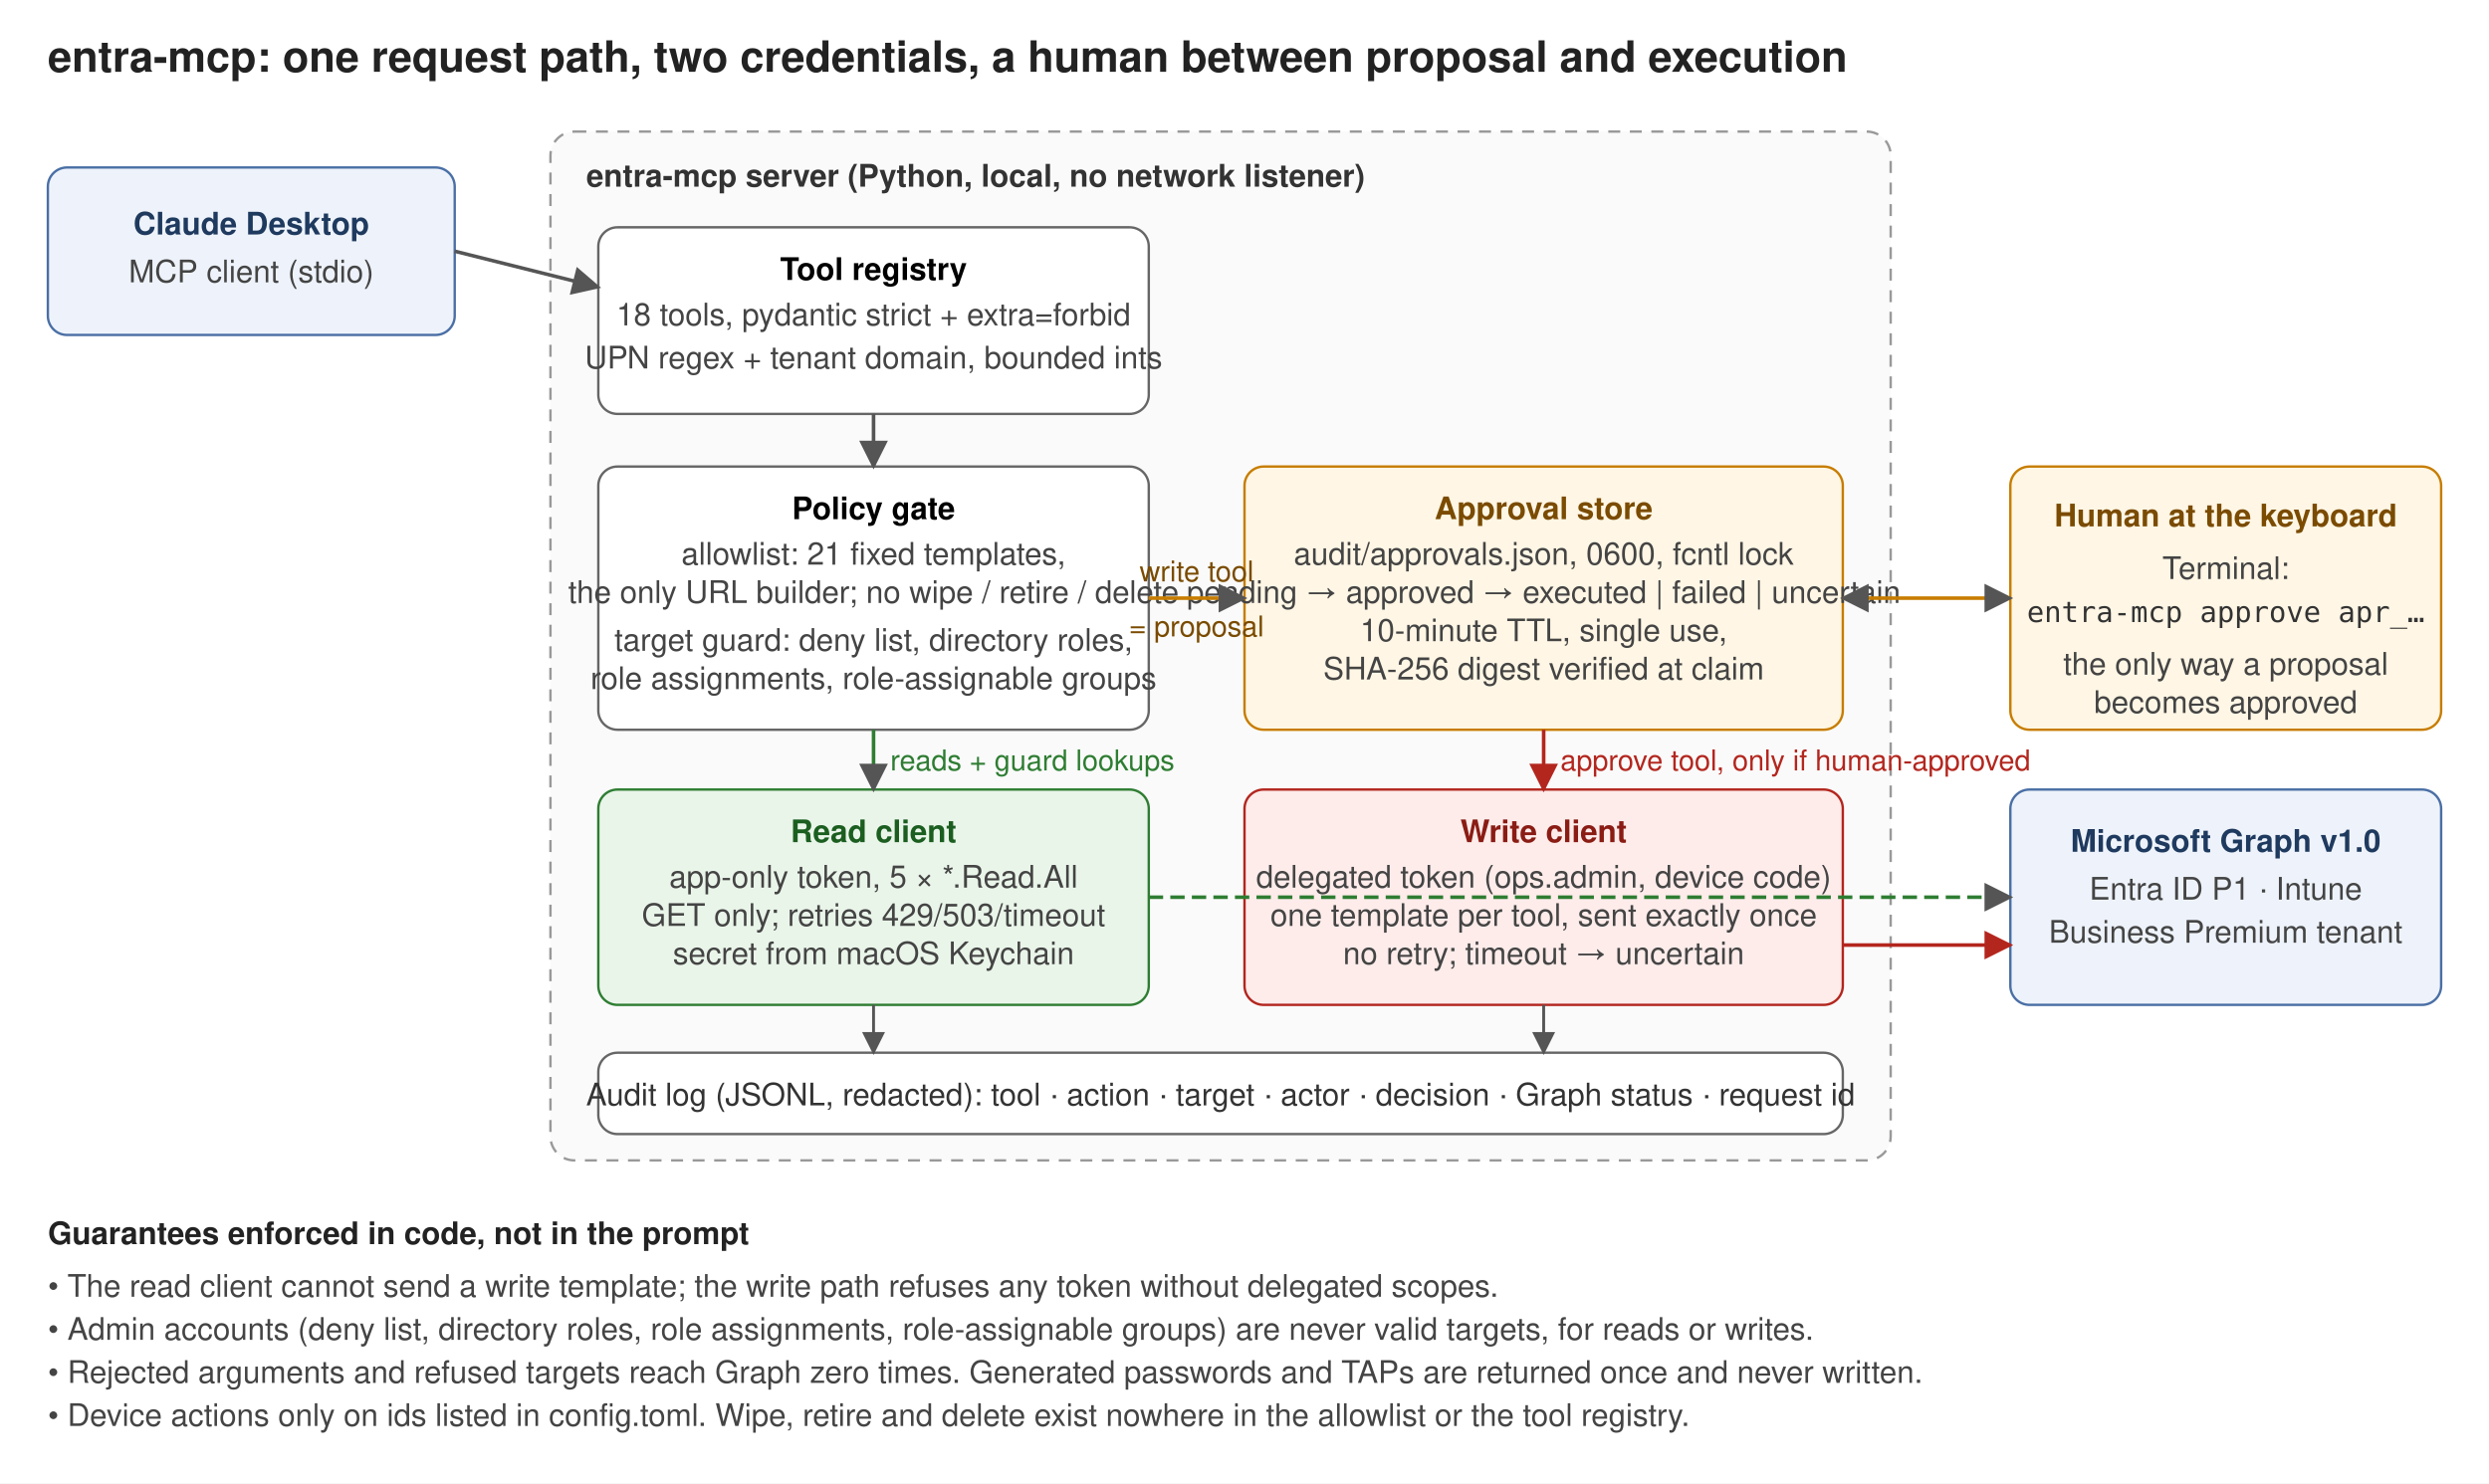
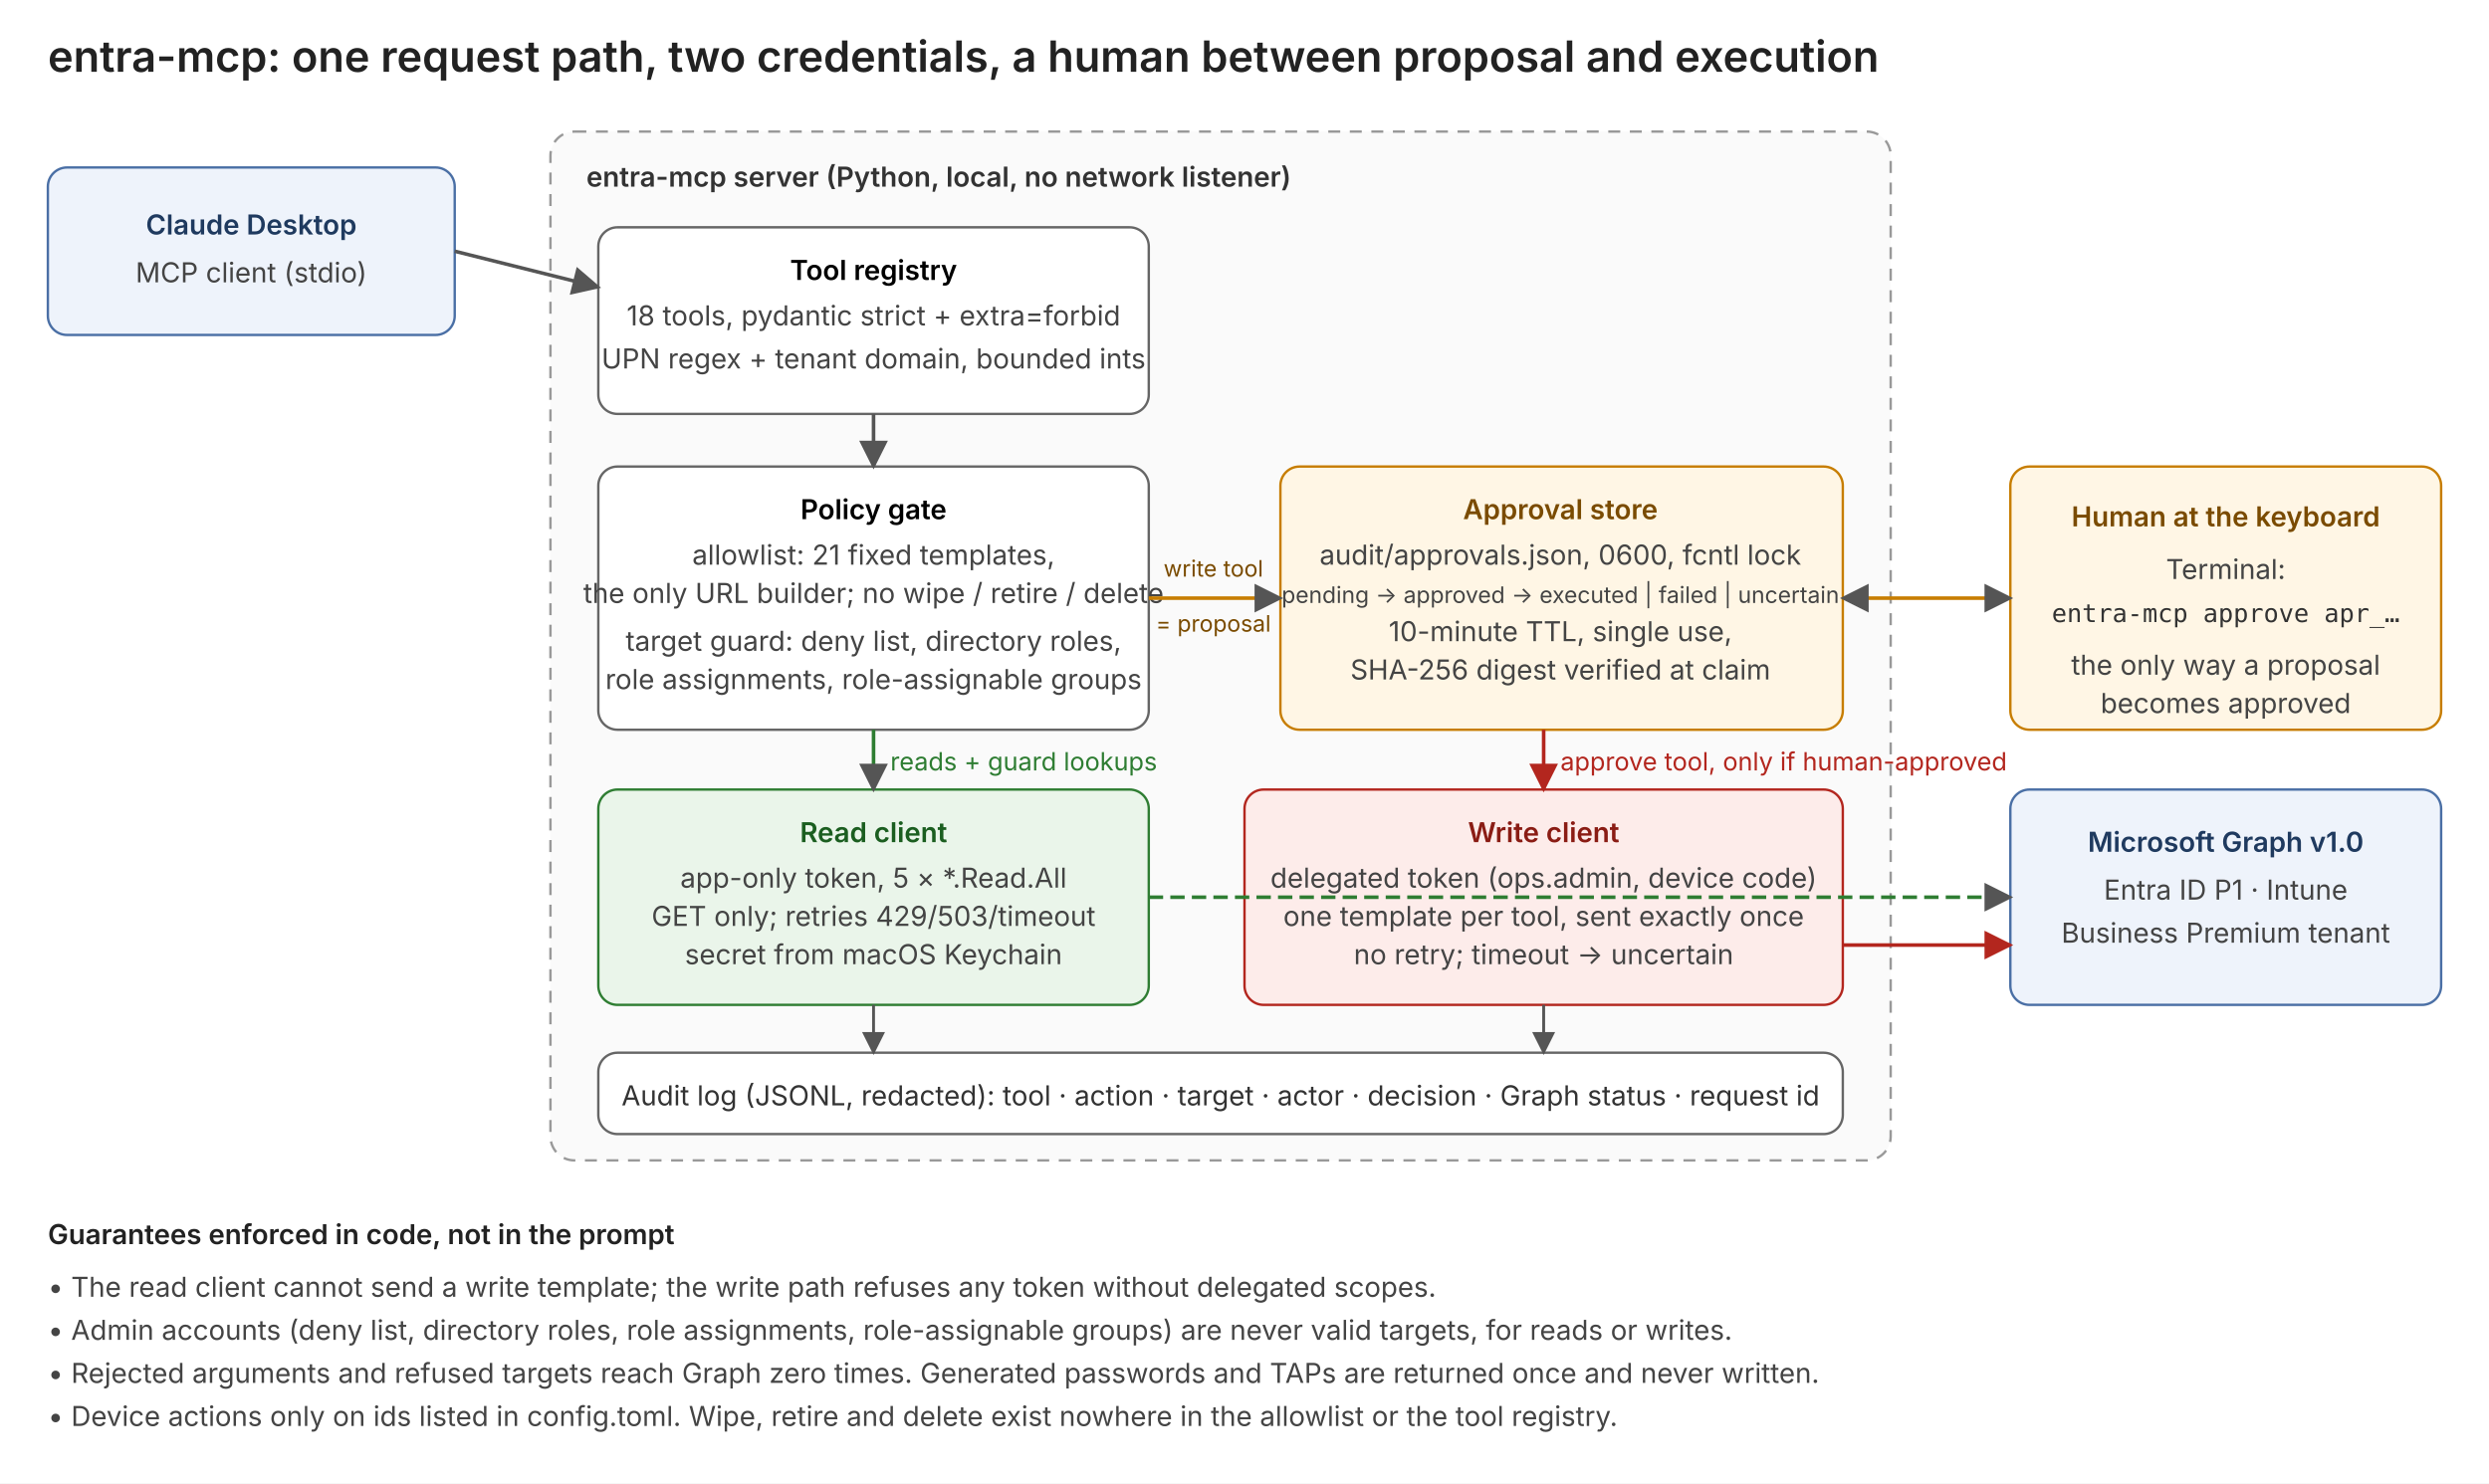
- <svg xmlns="http://www.w3.org/2000/svg" width="1040" height="620" viewBox="0 0 1040 620" font-family="-apple-system, Segoe UI, Helvetica, Arial, sans-serif" font-size="13">
+ <svg xmlns="http://www.w3.org/2000/svg" width="1040" height="620" viewBox="0 0 1040 620" font-family="Inter, -apple-system, Segoe UI, Helvetica, Arial, sans-serif" font-size="11.5">
  <defs>
    <marker id="a" viewBox="0 0 10 10" refX="9" refY="5" markerWidth="8" markerHeight="8" orient="auto-start-reverse">
      <path d="M0,0 L10,5 L0,10 z" fill="#555" />
    </marker>
    <marker id="r" viewBox="0 0 10 10" refX="9" refY="5" markerWidth="8" markerHeight="8" orient="auto-start-reverse">
      <path d="M0,0 L10,5 L0,10 z" fill="#b3261e" />
    </marker>
  </defs>
  <rect width="1040" height="620" fill="#ffffff" />
  <text x="20" y="30" font-size="18" font-weight="600" fill="#222">entra-mcp: one request path, two credentials, a human between proposal and execution</text>
  <rect x="20" y="70" width="170" height="70" rx="8" fill="#eef3fb" stroke="#4a6fa5" />
  <text x="105" y="98" text-anchor="middle" font-weight="600" fill="#1f3a5f">Claude Desktop</text>
  <text x="105" y="118" text-anchor="middle" fill="#444">MCP client (stdio)</text>
  <rect x="230" y="55" width="560" height="430" rx="10" fill="#fafafa" stroke="#999" stroke-dasharray="5 4" />
  <text x="245" y="78" font-weight="600" fill="#333">entra-mcp server (Python, local, no network listener)</text>
  <rect x="250" y="95" width="230" height="78" rx="8" fill="#fff" stroke="#666" />
  <text x="365" y="117" text-anchor="middle" font-weight="600">Tool registry</text>
  <text x="365" y="136" text-anchor="middle" fill="#444">18 tools, pydantic strict + extra=forbid</text>
  <text x="365" y="154" text-anchor="middle" fill="#444">UPN regex + tenant domain, bounded ints</text>
  <rect x="250" y="195" width="230" height="110" rx="8" fill="#fff" stroke="#666" />
  <text x="365" y="217" text-anchor="middle" font-weight="600">Policy gate</text>
  <text x="365" y="236" text-anchor="middle" fill="#444">allowlist: 21 fixed templates,</text>
  <text x="365" y="252" text-anchor="middle" fill="#444">the only URL builder; no wipe / retire / delete</text>
  <text x="365" y="272" text-anchor="middle" fill="#444">target guard: deny list, directory roles,</text>
  <text x="365" y="288" text-anchor="middle" fill="#444">role assignments, role-assignable groups</text>
-   <rect x="520" y="195" width="250" height="110" rx="8" fill="#fff6e5" stroke="#c77d00" />
-   <text x="645" y="217" text-anchor="middle" font-weight="600" fill="#7a4b00">Approval store</text>
-   <text x="645" y="236" text-anchor="middle" fill="#444">audit/approvals.json, 0600, fcntl lock</text>
-   <text x="645" y="252" text-anchor="middle" fill="#444">pending → approved → executed | failed | uncertain</text>
-   <text x="645" y="268" text-anchor="middle" fill="#444">10-minute TTL, single use,</text>
-   <text x="645" y="284" text-anchor="middle" fill="#444">SHA-256 digest verified at claim</text>
+   <rect x="535" y="195" width="235" height="110" rx="8" fill="#fff6e5" stroke="#c77d00" />
+   <text x="652" y="217" text-anchor="middle" font-weight="600" fill="#7a4b00">Approval store</text>
+   <text x="652" y="236" text-anchor="middle" fill="#444">audit/approvals.json, 0600, fcntl lock</text>
+   <text x="652" y="252" text-anchor="middle" fill="#444" font-size="9.5">pending → approved → executed | failed | uncertain</text>
+   <text x="652" y="268" text-anchor="middle" fill="#444">10-minute TTL, single use,</text>
+   <text x="652" y="284" text-anchor="middle" fill="#444">SHA-256 digest verified at claim</text>
  <rect x="250" y="330" width="230" height="90" rx="8" fill="#eaf5ea" stroke="#2e7d32" />
  <text x="365" y="352" text-anchor="middle" font-weight="600" fill="#1b5e20">Read client</text>
  <text x="365" y="371" text-anchor="middle" fill="#444">app-only token, 5 × *.Read.All</text>
  <text x="365" y="387" text-anchor="middle" fill="#444">GET only; retries 429/503/timeout</text>
  <text x="365" y="403" text-anchor="middle" fill="#444">secret from macOS Keychain</text>
  <rect x="520" y="330" width="250" height="90" rx="8" fill="#fdecea" stroke="#b3261e" />
  <text x="645" y="352" text-anchor="middle" font-weight="600" fill="#8a1c14">Write client</text>
  <text x="645" y="371" text-anchor="middle" fill="#444">delegated token (ops.admin, device code)</text>
  <text x="645" y="387" text-anchor="middle" fill="#444">one template per tool, sent exactly once</text>
  <text x="645" y="403" text-anchor="middle" fill="#444">no retry; timeout → uncertain</text>
  <rect x="250" y="440" width="520" height="34" rx="8" fill="#fff" stroke="#666" />
  <text x="510" y="462" text-anchor="middle" fill="#333">Audit log (JSONL, redacted): tool · action · target · actor · decision · Graph status · request id</text>
  <rect x="840" y="330" width="180" height="90" rx="8" fill="#eef3fb" stroke="#4a6fa5" />
  <text x="930" y="356" text-anchor="middle" font-weight="600" fill="#1f3a5f">Microsoft Graph v1.0</text>
  <text x="930" y="376" text-anchor="middle" fill="#444">Entra ID P1 · Intune</text>
  <text x="930" y="394" text-anchor="middle" fill="#444">Business Premium tenant</text>
  <rect x="840" y="195" width="180" height="110" rx="8" fill="#fff6e5" stroke="#c77d00" />
  <text x="930" y="220" text-anchor="middle" font-weight="600" fill="#7a4b00">Human at the keyboard</text>
  <text x="930" y="242" text-anchor="middle" fill="#444">Terminal:</text>
-   <text x="930" y="260" text-anchor="middle" font-family="Menlo, monospace" font-size="12" fill="#333">entra-mcp approve apr_…</text>
+   <text x="930" y="260" text-anchor="middle" font-family="Menlo, monospace" font-size="10.5" fill="#333">entra-mcp approve apr_…</text>
  <text x="930" y="282" text-anchor="middle" fill="#444">the only way a proposal</text>
  <text x="930" y="298" text-anchor="middle" fill="#444">becomes approved</text>
  <line x1="190" y1="105" x2="250" y2="120" stroke="#555" stroke-width="1.5" marker-end="url(#a)" />
  <line x1="365" y1="173" x2="365" y2="195" stroke="#555" stroke-width="1.5" marker-end="url(#a)" />
  <line x1="365" y1="305" x2="365" y2="330" stroke="#2e7d32" stroke-width="1.5" marker-end="url(#a)" />
-   <text x="372" y="322" fill="#2e7d32" font-size="12">reads + guard lookups</text>
-   <line x1="480" y1="250" x2="520" y2="250" stroke="#c77d00" stroke-width="1.5" marker-end="url(#a)" />
-   <text x="500" y="243" text-anchor="middle" fill="#7a4b00" font-size="12">write tool</text>
-   <text x="500" y="266" text-anchor="middle" fill="#7a4b00" font-size="12">= proposal</text>
+   <text x="372" y="322" fill="#2e7d32" font-size="10.5">reads + guard lookups</text>
+   <line x1="480" y1="250" x2="535" y2="250" stroke="#c77d00" stroke-width="1.5" marker-end="url(#a)" />
+   <text x="507" y="241" text-anchor="middle" fill="#7a4b00" font-size="9.5">write tool</text>
+   <text x="507" y="264" text-anchor="middle" fill="#7a4b00" font-size="9.5">= proposal</text>
  <line x1="770" y1="250" x2="840" y2="250" stroke="#c77d00" stroke-width="1.5" marker-start="url(#a)" marker-end="url(#a)" />
  <line x1="645" y1="305" x2="645" y2="330" stroke="#b3261e" stroke-width="1.5" marker-end="url(#r)" />
-   <text x="652" y="322" fill="#b3261e" font-size="12">approve tool, only if human-approved</text>
+   <text x="652" y="322" fill="#b3261e" font-size="10.5">approve tool, only if human-approved</text>
  <line x1="480" y1="375" x2="840" y2="375" stroke="#2e7d32" stroke-width="1.5" marker-end="url(#a)" stroke-dasharray="6 3" />
  <line x1="770" y1="395" x2="840" y2="395" stroke="#b3261e" stroke-width="1.5" marker-end="url(#r)" />
  <line x1="365" y1="420" x2="365" y2="440" stroke="#555" stroke-width="1.2" marker-end="url(#a)" />
  <line x1="645" y1="420" x2="645" y2="440" stroke="#555" stroke-width="1.2" marker-end="url(#a)" />
  <text x="20" y="520" font-weight="600" fill="#222">Guarantees enforced in code, not in the prompt</text>
  <text x="20" y="542" fill="#444">• The read client cannot send a write template; the write path refuses any token without delegated scopes.</text>
  <text x="20" y="560" fill="#444">• Admin accounts (deny list, directory roles, role assignments, role-assignable groups) are never valid targets, for reads or writes.</text>
  <text x="20" y="578" fill="#444">• Rejected arguments and refused targets reach Graph zero times. Generated passwords and TAPs are returned once and never written.</text>
  <text x="20" y="596" fill="#444">• Device actions only on ids listed in config.toml. Wipe, retire and delete exist nowhere in the allowlist or the tool registry.</text>
</svg>
